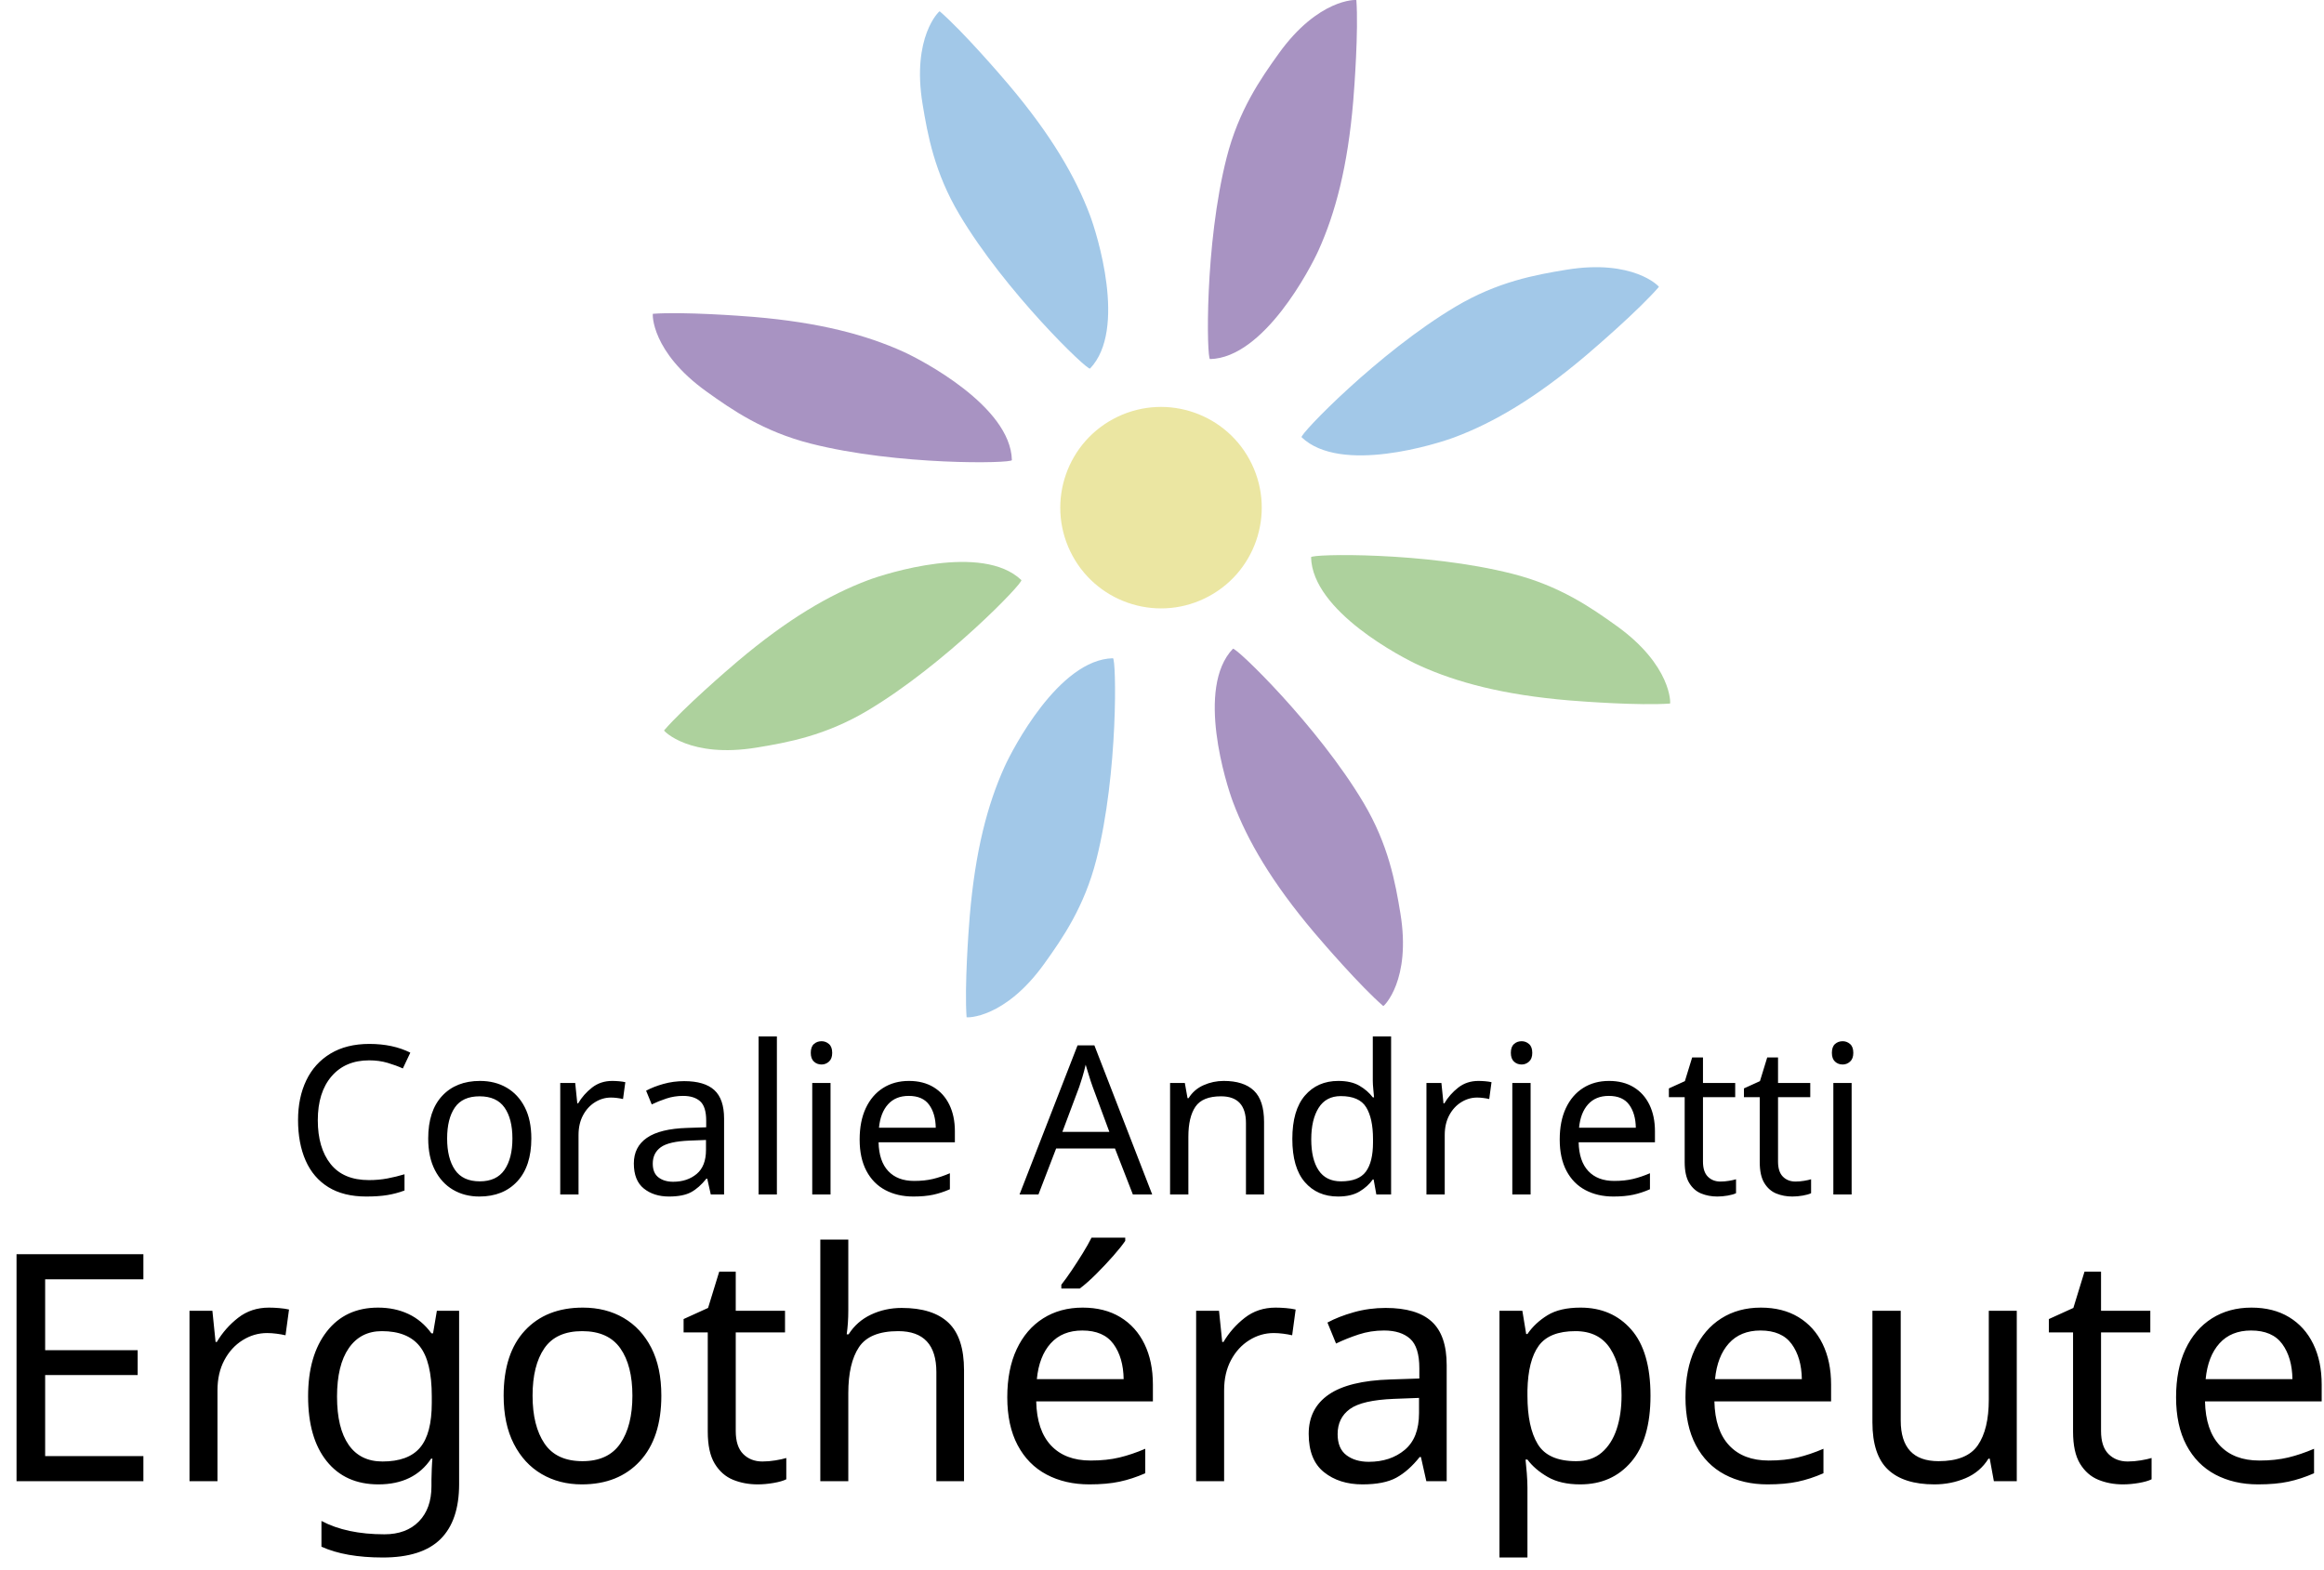
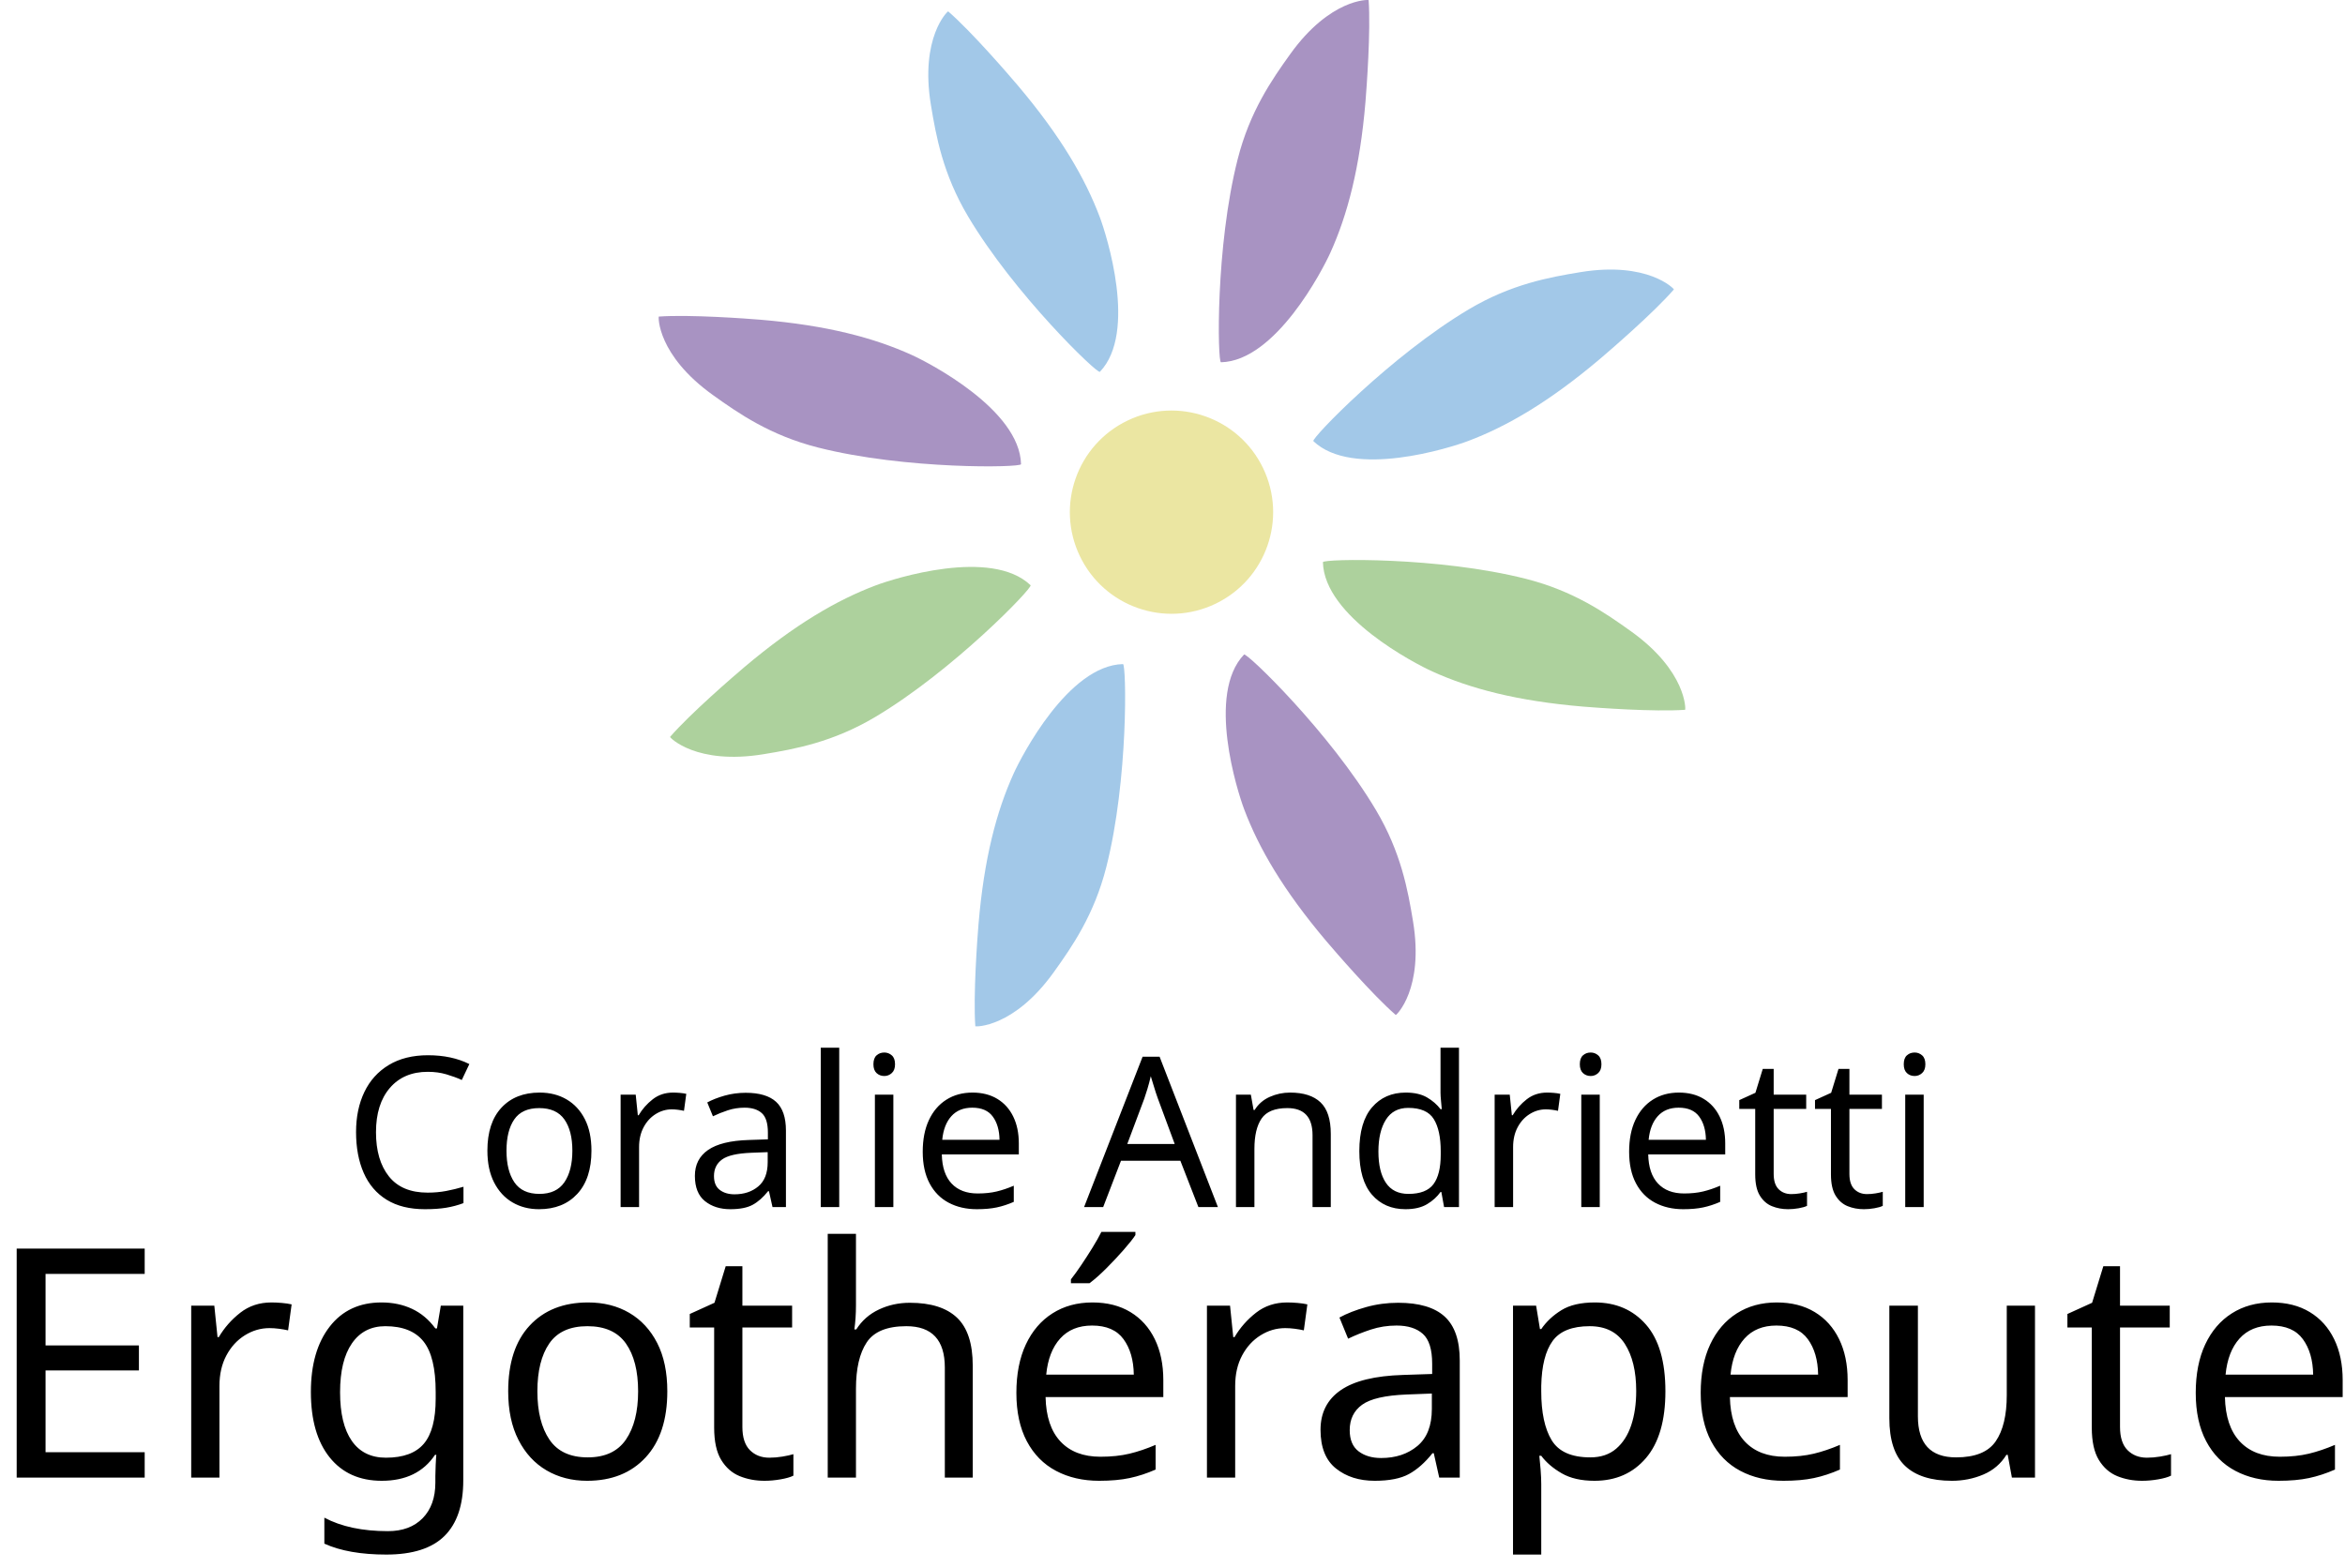
- <svg xmlns="http://www.w3.org/2000/svg" width="100%" height="100%" viewBox="0 0 1599 1080" version="1.1" xml:space="preserve" style="fill-rule:evenodd;clip-rule:evenodd;stroke-linejoin:round;stroke-miterlimit:2;">
-   <g transform="matrix(1,0,0,1,-160.859,1.93803e-14)">
-     <g transform="matrix(0.769052,-0.369491,0.453946,0.944835,89.7406,161.578)">
-       <ellipse cx="823.752" cy="520.832" rx="81.223" ry="66.112" style="fill:rgb(235,230,162);" />
-     </g>
-     <g transform="matrix(1.22953,-0.573339,0.186762,0.400512,-499.663,501.435)">
-       <path d="M1026.98,237.53C1026.85,236.673 1008.52,255.449 999.236,357.094C994.93,404.239 990.006,461.677 992.476,537.297C997.017,676.348 1017.9,842.554 1019.51,840.629C1045.05,810.061 1051.6,653.556 1052.33,624.235C1053.92,560.498 1051.74,485.759 1042.98,386.748C1041.19,366.575 1033.32,281.032 1026.98,237.53Z" style="fill:rgb(162,200,232);" />
-     </g>
-     <g transform="matrix(-1.22953,0.573339,-0.186762,-0.400512,2419.66,198.565)">
-       <path d="M1026.98,237.53C1026.85,236.673 1008.52,255.449 999.236,357.094C994.93,404.239 990.006,461.677 992.476,537.297C997.017,676.348 1017.9,842.554 1019.51,840.629C1045.05,810.061 1051.6,653.556 1052.33,624.235C1053.92,560.498 1051.74,485.759 1042.98,386.748C1041.19,366.575 1033.32,281.032 1026.98,237.53Z" style="fill:rgb(168,147,194);" />
-     </g>
-     <g transform="matrix(-0.573339,-1.22953,0.400512,-0.186762,1111.43,1809.66)">
-       <path d="M1026.98,237.53C1026.85,236.673 1008.52,255.449 999.236,357.094C994.93,404.239 990.006,461.677 992.476,537.297C997.017,676.348 1017.9,842.554 1019.51,840.629C1045.05,810.061 1051.6,653.556 1052.33,624.235C1053.92,560.498 1051.74,485.759 1042.98,386.748C1041.19,366.575 1033.32,281.032 1026.98,237.53Z" style="fill:rgb(173,209,157);" />
-     </g>
-     <g transform="matrix(0.573339,1.22953,-0.400512,0.186762,808.565,-1109.66)">
-       <path d="M1026.98,237.53C1026.85,236.673 1008.52,255.449 999.236,357.094C994.93,404.239 990.006,461.677 992.476,537.297C997.017,676.348 1017.9,842.554 1019.51,840.629C1045.05,810.061 1051.6,653.556 1052.33,624.235C1053.92,560.498 1051.74,485.759 1042.98,386.748C1041.19,366.575 1033.32,281.032 1026.98,237.53Z" style="fill:rgb(162,200,232);" />
-     </g>
-     <g transform="matrix(-1.27482,-0.463996,0.151144,-0.415265,2099.22,1275.06)">
-       <path d="M1026.98,237.53C1026.85,236.673 1008.52,255.449 999.236,357.094C994.93,404.239 990.006,461.677 992.476,537.297C997.017,676.348 1017.9,842.554 1019.51,840.629C1045.05,810.061 1051.6,653.556 1052.33,624.235C1053.92,560.498 1051.74,485.759 1042.98,386.748C1041.19,366.575 1033.32,281.032 1026.98,237.53Z" style="fill:rgb(162,200,232);" />
-     </g>
-     <g transform="matrix(1.27482,0.463996,-0.151144,0.415265,-179.218,-575.057)">
-       <path d="M1026.98,237.53C1026.85,236.673 1008.52,255.449 999.236,357.094C994.93,404.239 990.006,461.677 992.476,537.297C997.017,676.348 1017.9,842.554 1019.51,840.629C1045.05,810.061 1051.6,653.556 1052.33,624.235C1053.92,560.498 1051.74,485.759 1042.98,386.748C1041.19,366.575 1033.32,281.032 1026.98,237.53Z" style="fill:rgb(168,147,194);" />
-     </g>
-     <g transform="matrix(-0.463996,1.27482,-0.415265,-0.151144,1885.06,-789.218)">
-       <path d="M1026.98,237.53C1026.85,236.673 1008.52,255.449 999.236,357.094C994.93,404.239 990.006,461.677 992.476,537.297C997.017,676.348 1017.9,842.554 1019.51,840.629C1045.05,810.061 1051.6,653.556 1052.33,624.235C1053.92,560.498 1051.74,485.759 1042.98,386.748C1041.19,366.575 1033.32,281.032 1026.98,237.53Z" style="fill:rgb(173,209,157);" />
-     </g>
-     <g transform="matrix(0.463996,-1.27482,0.415265,0.151144,34.9432,1489.22)">
-       <path d="M1026.98,237.53C1026.85,236.673 1008.52,255.449 999.236,357.094C994.93,404.239 990.006,461.677 992.476,537.297C997.017,676.348 1017.9,842.554 1019.51,840.629C1045.05,810.061 1051.6,653.556 1052.33,624.235C1053.92,560.498 1051.74,485.759 1042.98,386.748C1041.19,366.575 1033.32,281.032 1026.98,237.53Z" style="fill:rgb(168,147,194);" />
-     </g>
-     <g transform="matrix(0.249771,0,0,0.249771,289.461,691.855)">
-       <text x="271.216px" y="520.541px" style="font-family:'Gabriela-Regular', 'Gabriela';font-size:572.756px;">Coralie Andrietti</text>
-     </g>
+ <svg xmlns="http://www.w3.org/2000/svg" width="100%" height="100%" viewBox="0 0 1599 1069" version="1.1" xml:space="preserve" style="fill-rule:evenodd;clip-rule:evenodd;stroke-linejoin:round;stroke-miterlimit:2;">
+   <g transform="matrix(1,0,0,1,-160.859,-11.4394)">
    <g transform="matrix(0.225849,0,0,0.225849,89.7605,901.621)">
      <text x="271.216px" y="520.541px" style="font-family:'Gabriela-Regular', 'Gabriela';font-size:968.627px;">Ergothérapeute</text>
    </g>
+     <g transform="matrix(0.249771,0,0,0.249771,327.179,704.694)">
+       <text x="271.216px" y="520.541px" style="font-family:'Gabriela-Regular', 'Gabriela';font-size:572.756px;">Coralie Andrietti</text>
+     </g>
+     <g transform="matrix(1,0,0,1,-1.13687e-13,11.4394)">
+       <g transform="matrix(0.769052,-0.369491,0.453946,0.944835,89.7406,161.578)">
+         <ellipse cx="823.752" cy="520.832" rx="81.223" ry="66.112" style="fill:rgb(235,230,162);" />
+       </g>
+       <g transform="matrix(1.22953,-0.573339,0.186762,0.400512,-499.663,501.435)">
+         <path d="M1026.98,237.53C1026.85,236.673 1008.52,255.449 999.236,357.094C994.93,404.239 990.006,461.677 992.476,537.297C997.017,676.348 1017.9,842.554 1019.51,840.629C1045.05,810.061 1051.6,653.556 1052.33,624.235C1053.92,560.498 1051.74,485.759 1042.98,386.748C1041.19,366.575 1033.32,281.032 1026.98,237.53Z" style="fill:rgb(162,200,232);" />
+       </g>
+       <g transform="matrix(-1.22953,0.573339,-0.186762,-0.400512,2419.66,198.565)">
+         <path d="M1026.98,237.53C1026.85,236.673 1008.52,255.449 999.236,357.094C994.93,404.239 990.006,461.677 992.476,537.297C997.017,676.348 1017.9,842.554 1019.51,840.629C1045.05,810.061 1051.6,653.556 1052.33,624.235C1053.92,560.498 1051.74,485.759 1042.98,386.748C1041.19,366.575 1033.32,281.032 1026.98,237.53Z" style="fill:rgb(168,147,194);" />
+       </g>
+       <g transform="matrix(-0.573339,-1.22953,0.400512,-0.186762,1111.43,1809.66)">
+         <path d="M1026.98,237.53C1026.85,236.673 1008.52,255.449 999.236,357.094C994.93,404.239 990.006,461.677 992.476,537.297C997.017,676.348 1017.9,842.554 1019.51,840.629C1045.05,810.061 1051.6,653.556 1052.33,624.235C1053.92,560.498 1051.74,485.759 1042.98,386.748C1041.19,366.575 1033.32,281.032 1026.98,237.53Z" style="fill:rgb(173,209,157);" />
+       </g>
+       <g transform="matrix(0.573339,1.22953,-0.400512,0.186762,808.565,-1109.66)">
+         <path d="M1026.98,237.53C1026.85,236.673 1008.52,255.449 999.236,357.094C994.93,404.239 990.006,461.677 992.476,537.297C997.017,676.348 1017.9,842.554 1019.51,840.629C1045.05,810.061 1051.6,653.556 1052.33,624.235C1053.92,560.498 1051.74,485.759 1042.98,386.748C1041.19,366.575 1033.32,281.032 1026.98,237.53Z" style="fill:rgb(162,200,232);" />
+       </g>
+       <g transform="matrix(-1.27482,-0.463996,0.151144,-0.415265,2099.22,1275.06)">
+         <path d="M1026.98,237.53C1026.85,236.673 1008.52,255.449 999.236,357.094C994.93,404.239 990.006,461.677 992.476,537.297C997.017,676.348 1017.9,842.554 1019.51,840.629C1045.05,810.061 1051.6,653.556 1052.33,624.235C1053.92,560.498 1051.74,485.759 1042.98,386.748C1041.19,366.575 1033.32,281.032 1026.98,237.53Z" style="fill:rgb(162,200,232);" />
+       </g>
+       <g transform="matrix(1.27482,0.463996,-0.151144,0.415265,-179.218,-575.057)">
+         <path d="M1026.98,237.53C1026.85,236.673 1008.52,255.449 999.236,357.094C994.93,404.239 990.006,461.677 992.476,537.297C997.017,676.348 1017.9,842.554 1019.51,840.629C1045.05,810.061 1051.6,653.556 1052.33,624.235C1053.92,560.498 1051.74,485.759 1042.98,386.748C1041.19,366.575 1033.32,281.032 1026.98,237.53Z" style="fill:rgb(168,147,194);" />
+       </g>
+       <g transform="matrix(-0.463996,1.27482,-0.415265,-0.151144,1885.06,-789.218)">
+         <path d="M1026.98,237.53C1026.85,236.673 1008.52,255.449 999.236,357.094C994.93,404.239 990.006,461.677 992.476,537.297C997.017,676.348 1017.9,842.554 1019.51,840.629C1045.05,810.061 1051.6,653.556 1052.33,624.235C1053.92,560.498 1051.74,485.759 1042.98,386.748C1041.19,366.575 1033.32,281.032 1026.98,237.53Z" style="fill:rgb(173,209,157);" />
+       </g>
+       <g transform="matrix(0.463996,-1.27482,0.415265,0.151144,34.9432,1489.22)">
+         <path d="M1026.98,237.53C1026.85,236.673 1008.52,255.449 999.236,357.094C994.93,404.239 990.006,461.677 992.476,537.297C997.017,676.348 1017.9,842.554 1019.51,840.629C1045.05,810.061 1051.6,653.556 1052.33,624.235C1053.92,560.498 1051.74,485.759 1042.98,386.748C1041.19,366.575 1033.32,281.032 1026.98,237.53Z" style="fill:rgb(168,147,194);" />
+       </g>
+     </g>
  </g>
</svg>
